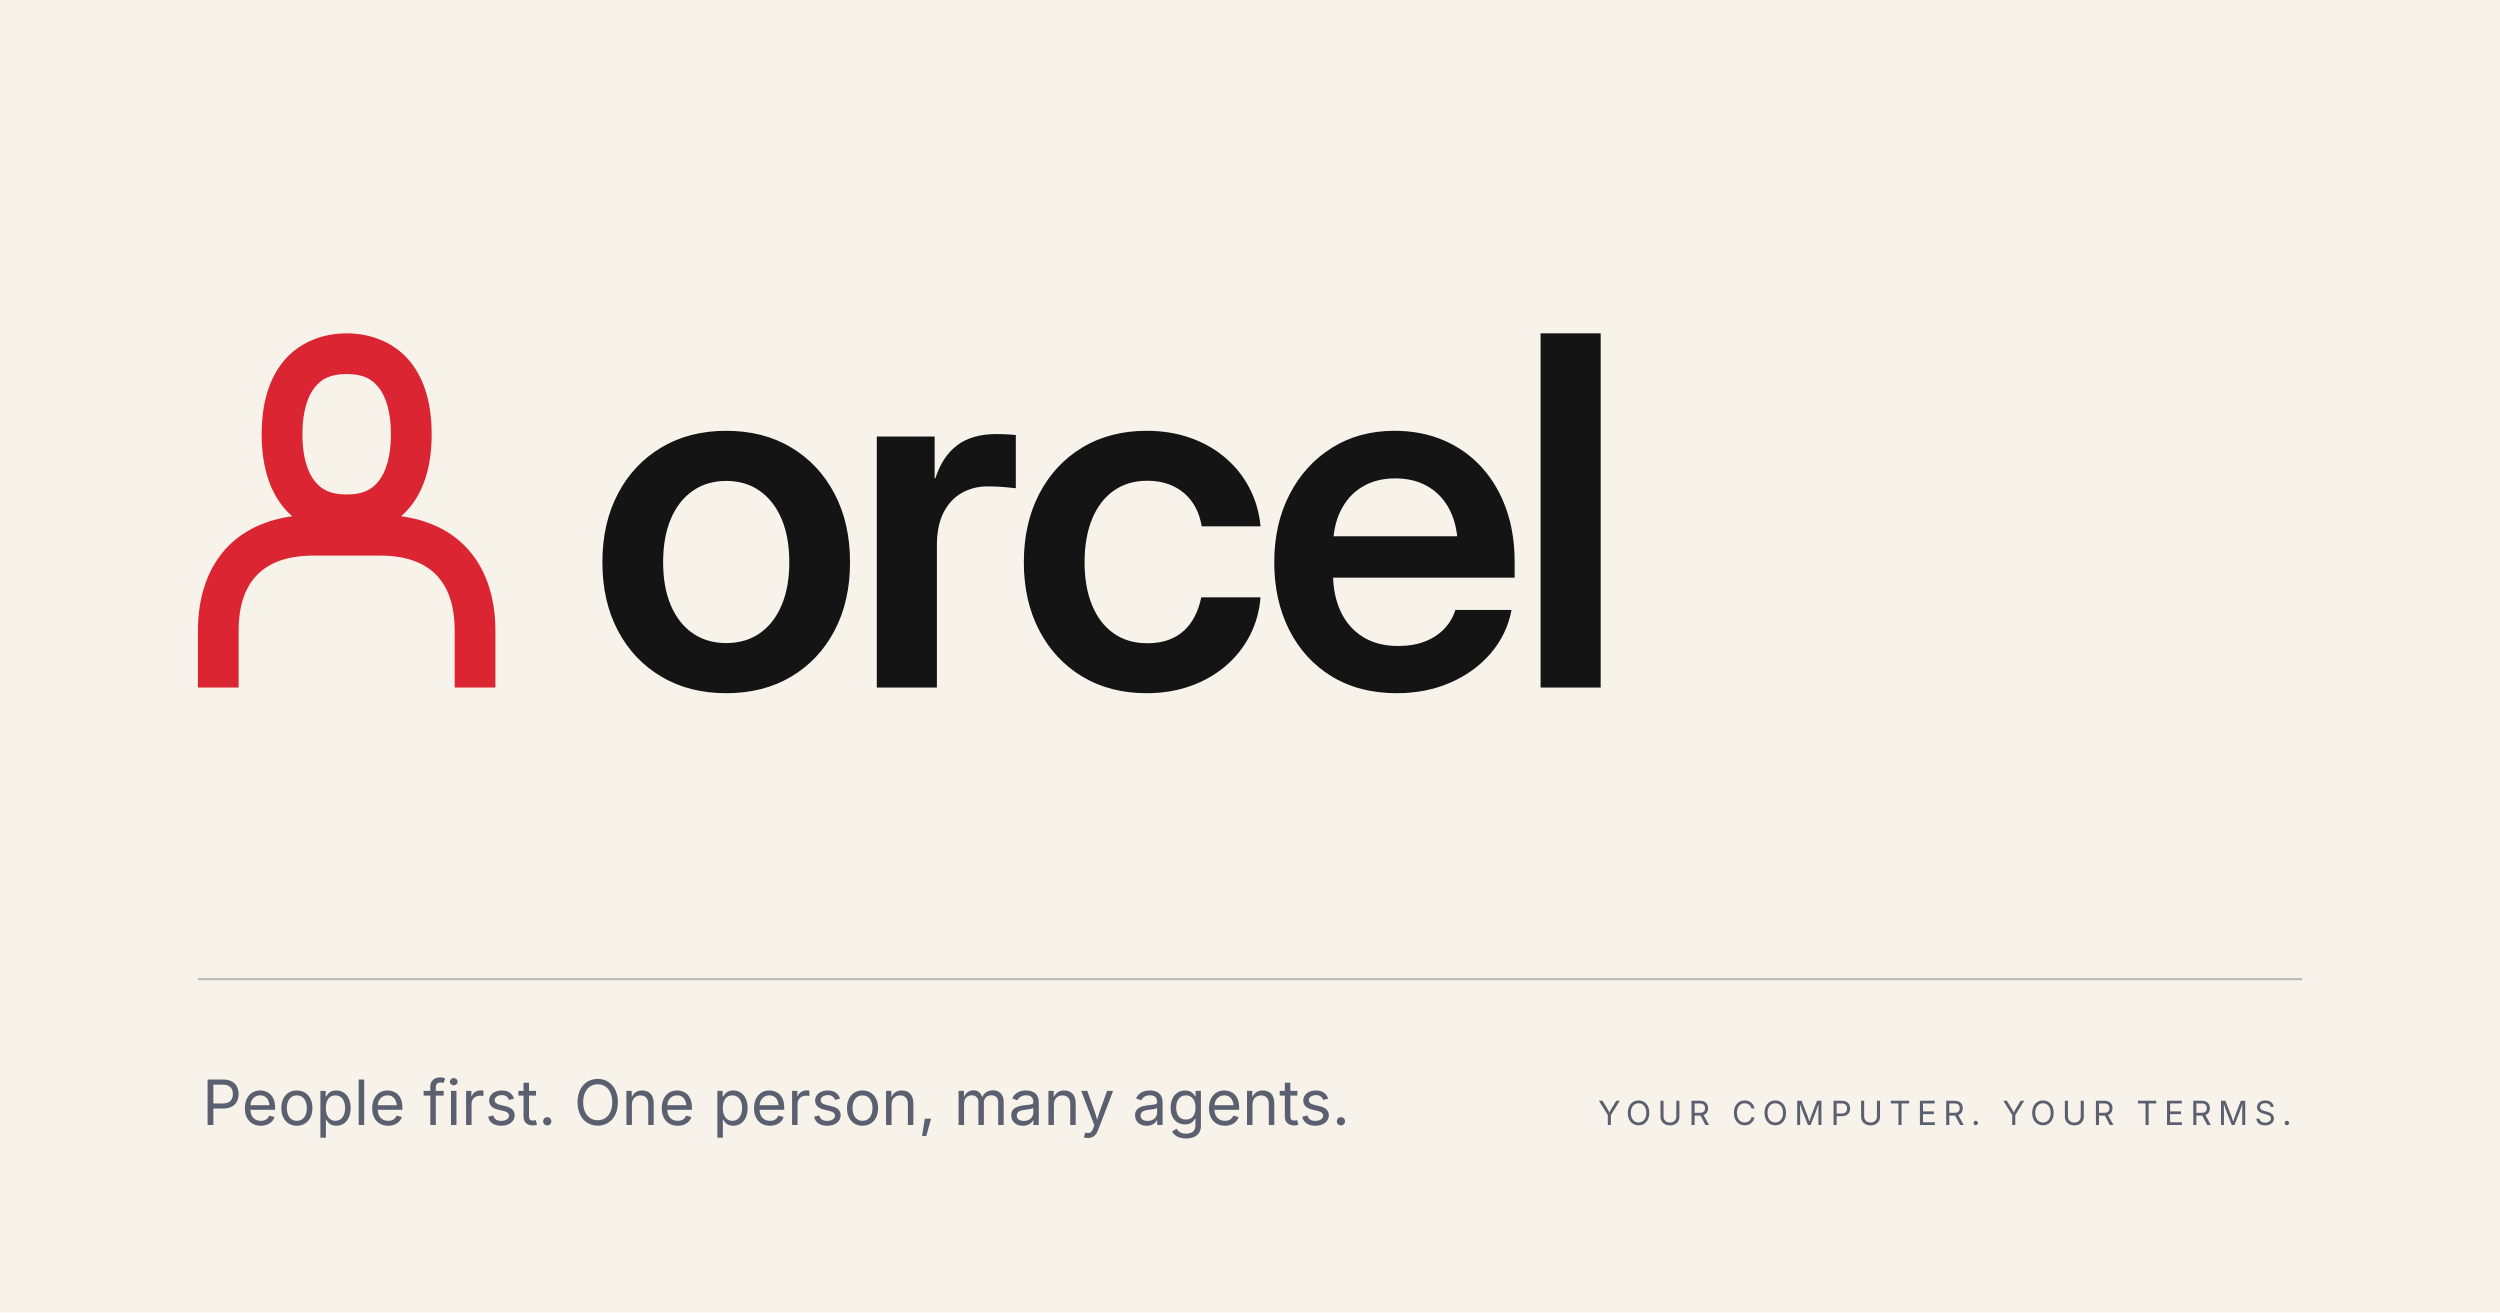
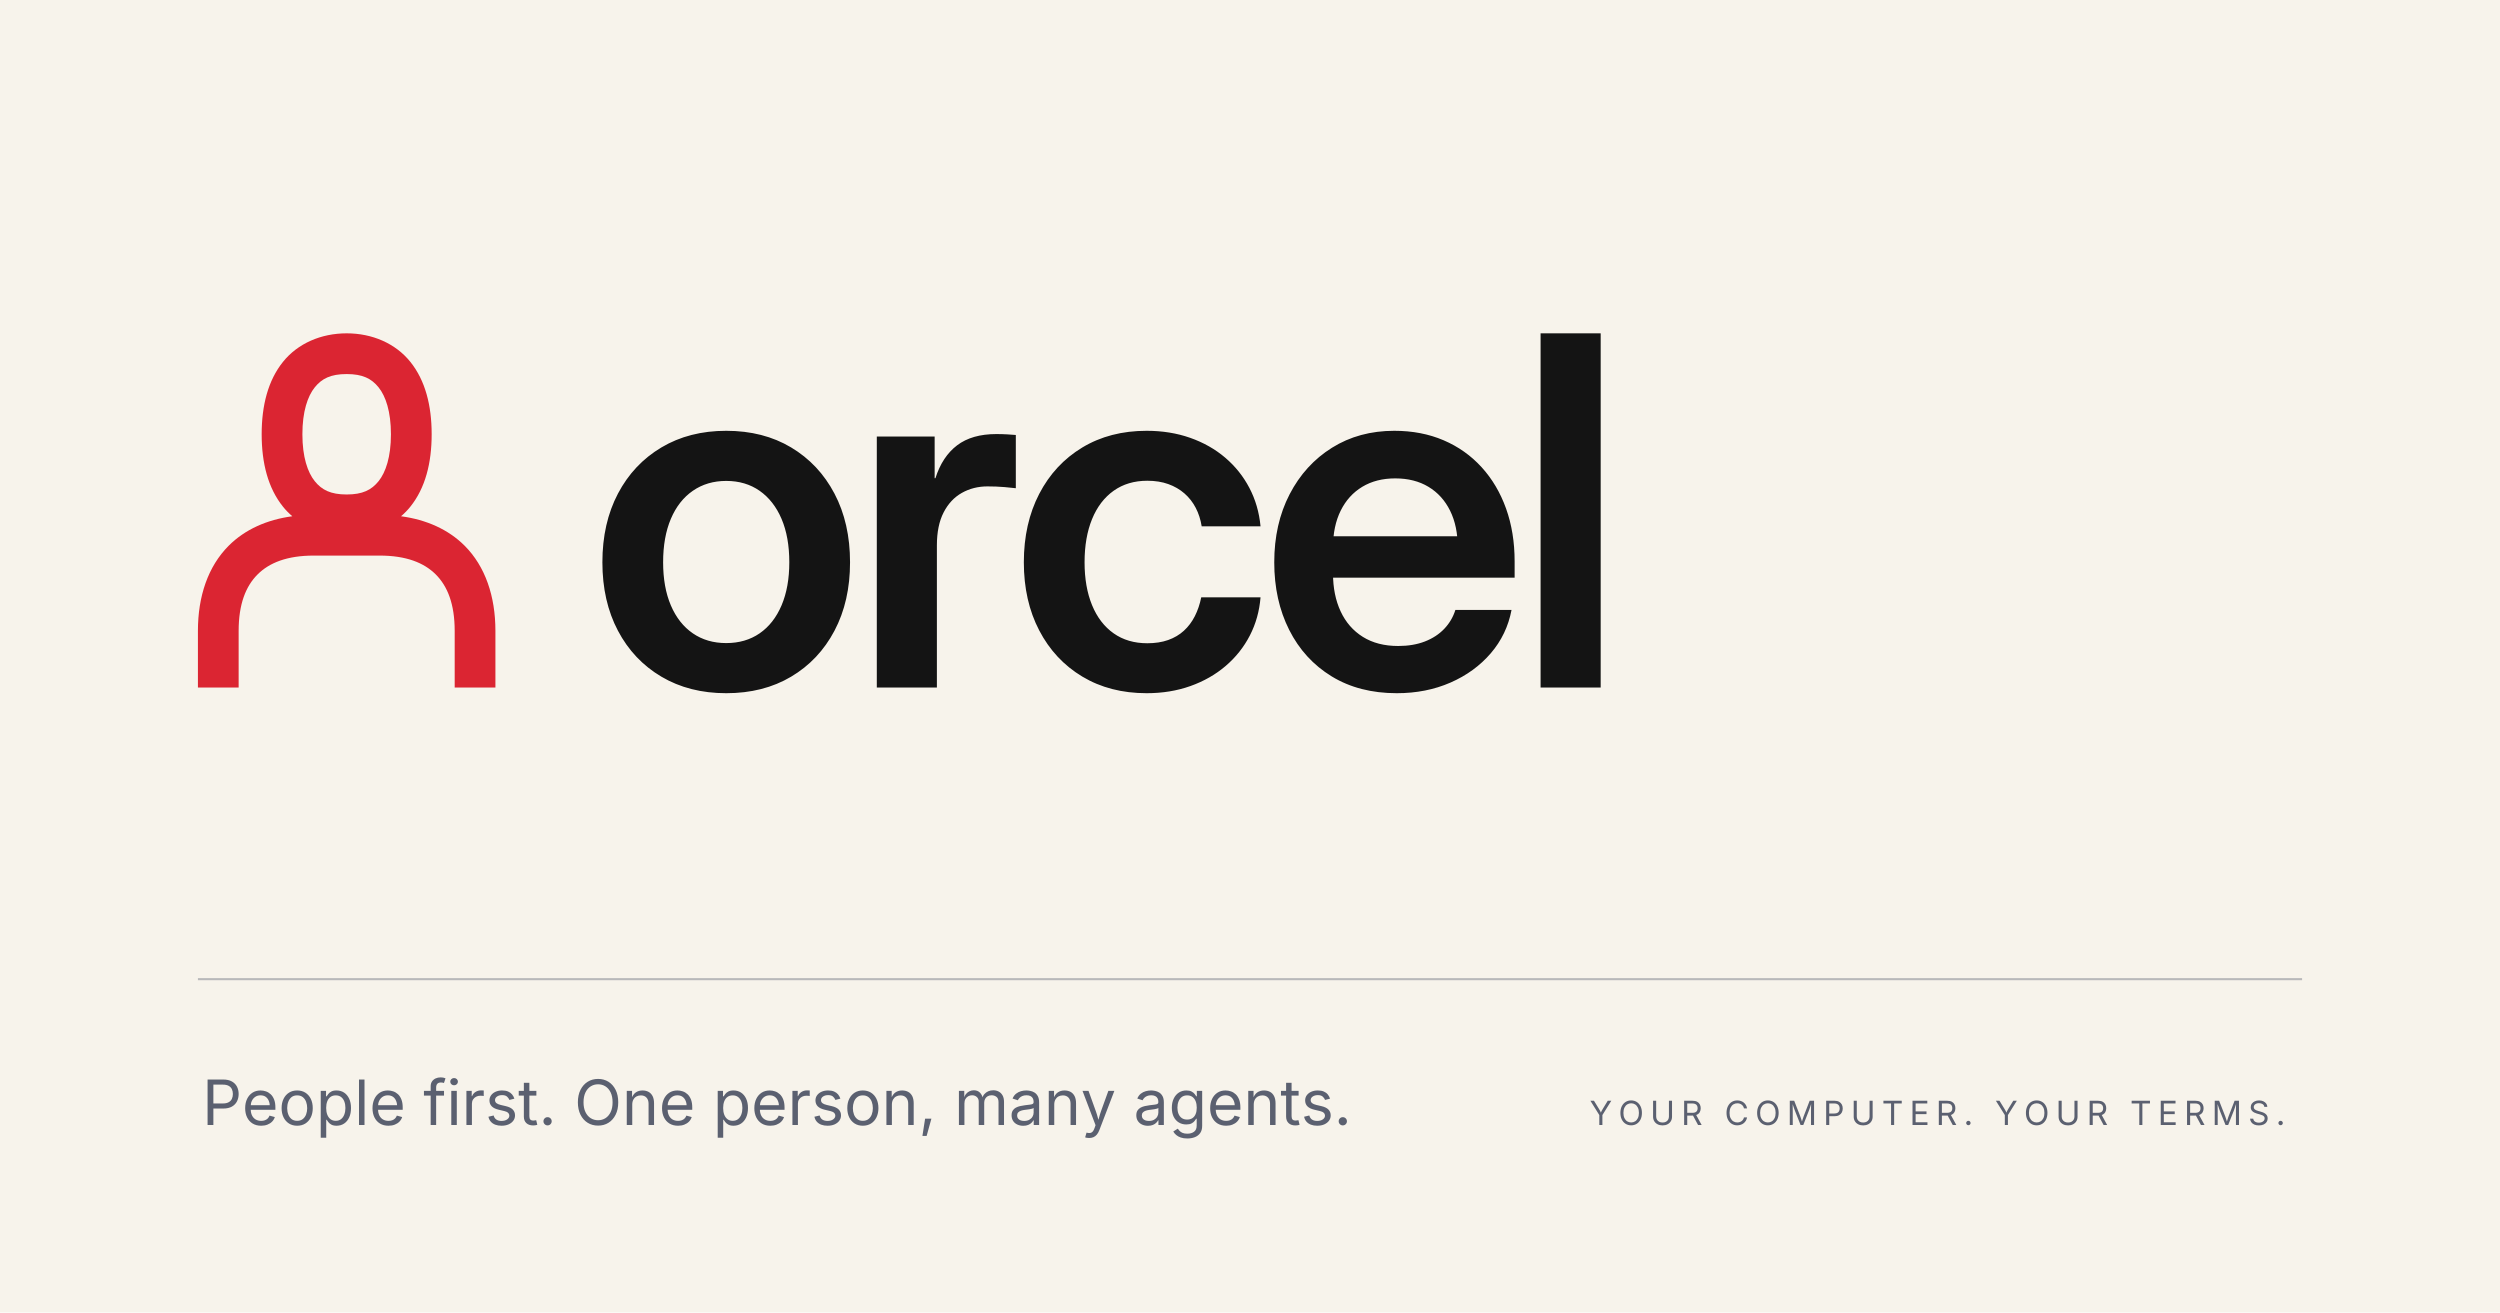
<svg xmlns="http://www.w3.org/2000/svg" viewBox="0 0 1200 630" role="img" aria-label="Orcel social banner">
  <rect width="1200" height="630" fill="#F7F3EB" />
  <path class="orcel-figure" transform="translate(81.40 160.00) scale(1.7)" fill="#DB2532" d="M 50 0 C 42.816 0 36.214 2.825 32.01 8.066 C 27.805 13.308 26 20.355 26 28.5 C 26 36.645 27.805 43.692 32.01 48.934 C 32.806 49.926 33.688 50.832 34.645 51.648 C 27.499 52.617 21.304 55.356 16.705 59.955 C 10.84 65.821 8 74.282 8 84 L 8 100 L 19.5 100 L 19.5 84 C 19.5 76.438 21.522 71.4 24.836 68.086 C 28.15 64.772 33.188 62.75 40.75 62.75 L 59.25 62.75 C 66.812 62.75 71.85 64.772 75.164 68.086 C 78.478 71.4 80.5 76.438 80.5 84 L 80.5 100 L 92 100 L 92 84 C 92 74.282 89.16 65.821 83.295 59.955 C 78.696 55.356 72.501 52.617 65.355 51.648 C 66.312 50.832 67.194 49.926 67.99 48.934 C 72.195 43.692 74 36.645 74 28.5 C 74 20.355 72.195 13.308 67.99 8.066 C 63.786 2.825 57.184 0 50 0 z M 50 11.5 C 54.496 11.5 57.019 12.77 59.02 15.264 C 61.02 17.758 62.5 22.085 62.5 28.5 C 62.5 34.915 61.02 39.242 59.02 41.736 C 57.019 44.23 54.496 45.5 50 45.5 C 45.504 45.5 42.981 44.23 40.98 41.736 C 38.98 39.242 37.5 34.915 37.5 28.5 C 37.5 22.085 38.98 17.758 40.98 15.264 C 42.981 12.77 45.504 11.5 50 11.5 z " />
  <path class="orcel-wordmark" transform="translate(282.00 330.00) scale(0.11409)" fill="#141414" d="M583.599 24.0Q428.599 24.0 311.08 -45.42Q193.56 -114.84 128.1 -238.84Q62.64 -362.84 62.64 -526.72Q62.64 -691.24 128.1 -815.7Q193.56 -940.16 311.08 -1010.08Q428.599 -1080.0 583.599 -1080.0Q739.599 -1080.0 856.618 -1010.08Q973.638 -940.16 1039.098 -815.7Q1104.558 -691.24 1104.558 -526.72Q1104.558 -362.84 1039.098 -238.84Q973.638 -114.84 856.618 -45.42Q739.599 24.0 583.599 24.0ZM583.599 -186.878Q664.88 -186.878 724.36 -227.958Q783.841 -269.038 816.441 -345.579Q849.041 -422.119 849.041 -526.72Q849.041 -632.961 816.441 -709.321Q783.841 -785.682 724.36 -827.402Q664.88 -869.122 583.599 -869.122Q503.318 -869.122 443.338 -827.722Q383.357 -786.322 350.757 -709.641Q318.157 -632.961 318.157 -526.72Q318.157 -421.479 350.757 -345.259Q383.357 -269.038 443.018 -227.958Q502.678 -186.878 583.599 -186.878ZM1217.161 0.0V-1056.0H1460.517V-880.64H1463.797Q1492.797 -971.64 1555.077 -1018.94Q1617.357 -1066.24 1719.957 -1066.24Q1745.117 -1066.24 1766.057 -1064.96Q1786.997 -1063.68 1802.037 -1062.4V-838.402Q1788.077 -840.322 1754.177 -843.202Q1720.277 -846.083 1682.917 -846.083Q1623.477 -846.083 1574.917 -818.723Q1526.357 -791.363 1498.157 -736.342Q1469.957 -681.322 1469.957 -598.162V0.0ZM2352.399 24.0Q2198.12 24.0 2081.68 -45.96Q1965.24 -115.92 1900.5 -240.1Q1835.76 -364.28 1835.76 -526.72Q1835.76 -689.8 1900.5 -814.62Q1965.24 -939.44 2081.68 -1009.72Q2198.12 -1080.0 2352.399 -1080.0Q2451.759 -1080.0 2535.819 -1050.34Q2619.878 -1020.68 2683.058 -966.86Q2746.238 -913.041 2784.678 -839.741Q2823.118 -766.441 2831.598 -678.161H2584.001Q2577.161 -720.842 2558.941 -755.882Q2540.721 -790.922 2511.62 -816.362Q2482.52 -841.802 2443.54 -855.822Q2404.56 -869.842 2355.279 -869.842Q2272.839 -869.842 2213.578 -827.722Q2154.318 -785.602 2122.797 -708.561Q2091.277 -631.521 2091.277 -526.72Q2091.277 -422.919 2122.797 -346.339Q2154.318 -269.758 2213.438 -227.958Q2272.558 -186.158 2355.279 -186.158Q2404.56 -186.158 2442.9 -199.718Q2481.24 -213.278 2509.06 -238.718Q2536.88 -264.158 2555.101 -299.878Q2573.321 -335.598 2582.081 -379.279H2831.598Q2824.558 -292.279 2786.658 -218.799Q2748.758 -145.319 2685.078 -90.82Q2621.398 -36.32 2536.799 -6.16Q2452.199 24.0 2352.399 24.0ZM3404.879 24.0Q3246.639 24.0 3130.84 -46.82Q3015.04 -117.64 2952.18 -242.32Q2889.32 -367.0 2889.32 -526.72Q2889.32 -688.08 2953.92 -812.9Q3018.52 -937.72 3132.46 -1008.86Q3246.4 -1080.0 3394.319 -1080.0Q3508.639 -1080.0 3601.639 -1040.18Q3694.639 -1000.36 3761.599 -926.9Q3828.558 -853.44 3864.578 -752.84Q3900.598 -652.24 3900.598 -530.68V-462.081H2989.4V-636.16H3774.279L3661.321 -589.479Q3661.321 -678.76 3629.121 -743.861Q3596.921 -808.961 3538.08 -844.362Q3479.24 -879.762 3398.279 -879.762Q3318.319 -879.762 3259.618 -844.362Q3200.918 -808.961 3168.717 -743.861Q3136.517 -678.76 3136.517 -589.479V-479.681Q3136.517 -389.04 3168.617 -320.16Q3200.718 -251.279 3262.098 -212.959Q3323.478 -174.638 3410.639 -174.638Q3474.12 -174.638 3523.02 -193.638Q3571.92 -212.639 3604.56 -246.899Q3637.201 -281.159 3651.401 -326.44H3887.638Q3867.998 -222.92 3800.318 -144.08Q3732.638 -65.24 3630.579 -20.62Q3528.519 24.0 3404.879 24.0ZM4262.637 -1490.0V0.0H4009.841V-1490.0Z" />
  <path d="M95 470 H1105" stroke="#5B6070" stroke-width="1" opacity=".4" />
-   <text x="97" y="540" font-family="Inter,Arial,sans-serif" font-size="30" fill="#5B6070">People first. One person, many agents.</text>
-   <text x="1100" y="540" text-anchor="end" font-family="Inter,Arial,sans-serif" font-size="16" letter-spacing="3" fill="#5B6070">YOUR COMPUTER. YOUR TERMS.</text>
+   <path class="orcel-social-line" transform="translate(97 540)" fill="#5B6070" d="M2.64 0V-21.83H10.11Q12.66 -21.83 14.3 -20.9Q15.95 -19.97 16.75 -18.4Q17.55 -16.83 17.55 -14.88Q17.55 -12.93 16.75 -11.35Q15.95 -9.77 14.31 -8.83Q12.67 -7.9 10.12 -7.9H4.83V-10.34H9.99Q11.72 -10.34 12.77 -10.94Q13.83 -11.53 14.3 -12.56Q14.78 -13.59 14.78 -14.88Q14.78 -16.17 14.3 -17.19Q13.83 -18.21 12.77 -18.79Q11.7 -19.38 9.96 -19.38H5.42V0Z M28.36 0.35Q25.99 0.35 24.27 -0.7Q22.54 -1.76 21.61 -3.65Q20.68 -5.54 20.68 -8.06Q20.68 -10.58 21.59 -12.5Q22.5 -14.41 24.16 -15.5Q25.83 -16.58 28.05 -16.58Q29.36 -16.58 30.62 -16.15Q31.89 -15.72 32.92 -14.76Q33.96 -13.8 34.57 -12.23Q35.19 -10.66 35.19 -8.39V-7.29H22.47V-9.52H33.76L32.53 -8.7Q32.53 -10.31 32.03 -11.56Q31.52 -12.82 30.53 -13.53Q29.53 -14.24 28.05 -14.24Q26.57 -14.24 25.52 -13.51Q24.46 -12.79 23.91 -11.62Q23.35 -10.46 23.35 -9.13V-7.65Q23.35 -5.83 23.98 -4.56Q24.61 -3.3 25.74 -2.64Q26.88 -1.99 28.37 -1.99Q29.34 -1.99 30.13 -2.27Q30.92 -2.55 31.49 -3.11Q32.07 -3.68 32.37 -4.51L34.92 -3.81Q34.54 -2.58 33.63 -1.64Q32.72 -0.7 31.38 -0.18Q30.04 0.35 28.36 0.35Z M45.63 0.35Q43.4 0.35 41.73 -0.7Q40.05 -1.76 39.11 -3.66Q38.17 -5.57 38.17 -8.09Q38.17 -10.65 39.11 -12.56Q40.05 -14.47 41.73 -15.53Q43.4 -16.58 45.63 -16.58Q47.87 -16.58 49.56 -15.53Q51.24 -14.47 52.18 -12.56Q53.12 -10.65 53.12 -8.09Q53.12 -5.57 52.18 -3.66Q51.24 -1.76 49.56 -0.7Q47.87 0.35 45.63 0.35ZM45.63 -2.01Q47.29 -2.01 48.35 -2.86Q49.42 -3.71 49.94 -5.09Q50.45 -6.47 50.45 -8.09Q50.45 -9.71 49.94 -11.11Q49.42 -12.51 48.35 -13.37Q47.29 -14.22 45.63 -14.22Q43.99 -14.22 42.93 -13.37Q41.88 -12.51 41.37 -11.12Q40.85 -9.73 40.85 -8.09Q40.85 -6.47 41.37 -5.09Q41.88 -3.71 42.93 -2.86Q43.99 -2.01 45.63 -2.01Z M56.95 6.12V-16.38H59.5V-13.75H59.79Q60.07 -14.19 60.57 -14.86Q61.07 -15.53 62.01 -16.05Q62.94 -16.58 64.54 -16.58Q66.59 -16.58 68.15 -15.56Q69.71 -14.53 70.6 -12.63Q71.48 -10.74 71.48 -8.14Q71.48 -5.54 70.61 -3.63Q69.73 -1.73 68.17 -0.69Q66.61 0.35 64.56 0.35Q63 0.35 62.05 -0.18Q61.1 -0.72 60.59 -1.4Q60.07 -2.08 59.79 -2.53H59.59V6.12ZM64.16 -2.01Q65.7 -2.01 66.73 -2.83Q67.76 -3.66 68.28 -5.06Q68.8 -6.46 68.8 -8.17Q68.8 -9.87 68.29 -11.24Q67.78 -12.61 66.75 -13.42Q65.71 -14.22 64.16 -14.22Q62.65 -14.22 61.63 -13.46Q60.6 -12.7 60.08 -11.35Q59.56 -9.99 59.56 -8.17Q59.56 -6.36 60.09 -4.97Q60.62 -3.57 61.65 -2.79Q62.68 -2.01 64.16 -2.01ZM77.96 -21.83V0H75.32V-21.83Z M89.47 0.35Q87.1 0.35 85.38 -0.7Q83.66 -1.76 82.73 -3.65Q81.8 -5.54 81.8 -8.06Q81.8 -10.58 82.71 -12.5Q83.61 -14.41 85.28 -15.5Q86.94 -16.58 89.17 -16.58Q90.47 -16.58 91.74 -16.15Q93 -15.72 94.04 -14.76Q95.07 -13.8 95.68 -12.23Q96.3 -10.66 96.3 -8.39V-7.29H83.58V-9.52H94.88L93.65 -8.7Q93.65 -10.31 93.14 -11.56Q92.64 -12.82 91.64 -13.53Q90.64 -14.24 89.17 -14.24Q87.69 -14.24 86.63 -13.51Q85.58 -12.79 85.02 -11.62Q84.46 -10.46 84.46 -9.13V-7.65Q84.46 -5.83 85.09 -4.56Q85.72 -3.3 86.86 -2.64Q87.99 -1.99 89.49 -1.99Q90.45 -1.99 91.25 -2.27Q92.04 -2.55 92.61 -3.11Q93.18 -3.68 93.49 -4.51L96.04 -3.81Q95.65 -2.58 94.75 -1.64Q93.84 -0.7 92.5 -0.18Q91.16 0.35 89.47 0.35Z M116.13 -16.38V-14.12H106.49V-16.38ZM109.72 0V-18.56Q109.72 -19.98 110.38 -20.93Q111.05 -21.88 112.12 -22.37Q113.19 -22.85 114.38 -22.85Q115.31 -22.85 115.93 -22.7Q116.54 -22.54 116.84 -22.41L116.1 -20.16Q115.9 -20.23 115.57 -20.32Q115.24 -20.41 114.68 -20.41Q113.47 -20.41 112.91 -19.78Q112.35 -19.16 112.35 -17.97V0ZM119.62 0V-16.38H122.26V0ZM120.95 -19.06Q120.21 -19.06 119.66 -19.57Q119.12 -20.08 119.12 -20.8Q119.12 -21.53 119.66 -22.04Q120.21 -22.54 120.95 -22.54Q121.71 -22.54 122.26 -22.04Q122.8 -21.53 122.8 -20.8Q122.8 -20.08 122.26 -19.57Q121.71 -19.06 120.95 -19.06ZM126.88 0V-16.38H129.43V-13.86H129.61Q130.06 -15.1 131.23 -15.86Q132.39 -16.61 133.86 -16.61Q134.15 -16.61 134.55 -16.6Q134.96 -16.58 135.19 -16.57V-13.92Q135.07 -13.95 134.6 -14Q134.14 -14.06 133.61 -14.06Q132.44 -14.06 131.51 -13.57Q130.58 -13.08 130.05 -12.22Q129.52 -11.37 129.52 -10.25V0Z M143.75 0.35Q142.06 0.35 140.75 -0.14Q139.44 -0.63 138.59 -1.6Q137.74 -2.56 137.45 -3.97L139.95 -4.57Q140.3 -3.22 141.28 -2.59Q142.25 -1.96 143.72 -1.96Q145.43 -1.96 146.45 -2.7Q147.47 -3.43 147.47 -4.44Q147.47 -5.29 146.87 -5.85Q146.28 -6.42 145.06 -6.69L142.34 -7.34Q140.11 -7.87 139.03 -8.97Q137.94 -10.08 137.94 -11.81Q137.94 -13.21 138.74 -14.29Q139.53 -15.37 140.9 -15.97Q142.27 -16.58 144.01 -16.58Q145.69 -16.58 146.87 -16.08Q148.05 -15.57 148.79 -14.69Q149.53 -13.8 149.9 -12.64L147.51 -12.03Q147.17 -12.91 146.39 -13.62Q145.61 -14.34 144.02 -14.34Q142.56 -14.34 141.58 -13.67Q140.61 -12.99 140.61 -11.97Q140.61 -11.06 141.27 -10.51Q141.93 -9.96 143.36 -9.62L145.84 -9.04Q148.07 -8.51 149.14 -7.4Q150.21 -6.3 150.21 -4.61Q150.21 -3.18 149.39 -2.06Q148.58 -0.94 147.12 -0.29Q145.66 0.35 143.75 0.35Z M160.46 -16.38V-14.12H151.99V-16.38ZM154.45 -20.27H157.09V-4.25Q157.09 -3.15 157.54 -2.64Q157.98 -2.14 159.02 -2.14Q159.27 -2.14 159.66 -2.2Q160.05 -2.26 160.37 -2.31L160.91 -0.09Q160.5 0.06 159.98 0.13Q159.46 0.21 158.95 0.21Q156.83 0.21 155.64 -0.92Q154.45 -2.04 154.45 -4.04ZM165.83 0.19Q165.01 0.19 164.44 -0.39Q163.86 -0.97 163.86 -1.79Q163.86 -2.61 164.44 -3.19Q165.01 -3.76 165.83 -3.76Q166.66 -3.76 167.23 -3.19Q167.81 -2.61 167.81 -1.79Q167.81 -0.97 167.23 -0.39Q166.66 0.19 165.83 0.19Z M190.08 0.29Q187.28 0.29 185.09 -1.06Q182.9 -2.42 181.64 -4.93Q180.38 -7.44 180.38 -10.9Q180.38 -14.37 181.64 -16.88Q182.9 -19.39 185.09 -20.76Q187.28 -22.12 190.08 -22.12Q192.88 -22.12 195.06 -20.76Q197.24 -19.39 198.49 -16.88Q199.75 -14.37 199.75 -10.9Q199.75 -7.44 198.49 -4.93Q197.24 -2.42 195.06 -1.06Q192.88 0.29 190.08 0.29ZM190.08 -2.29Q192.03 -2.29 193.6 -3.27Q195.18 -4.26 196.11 -6.19Q197.04 -8.12 197.04 -10.9Q197.04 -13.71 196.11 -15.64Q195.18 -17.56 193.6 -18.55Q192.03 -19.54 190.08 -19.54Q188.12 -19.54 186.53 -18.54Q184.95 -17.55 184.02 -15.62Q183.09 -13.7 183.09 -10.9Q183.09 -8.12 184.02 -6.2Q184.95 -4.28 186.53 -3.28Q188.12 -2.29 190.08 -2.29Z M206.48 -9.81V0H203.85V-16.38H206.38L206.4 -12.41H206.03Q206.78 -14.68 208.16 -15.63Q209.55 -16.58 211.41 -16.58Q213.06 -16.58 214.31 -15.9Q215.55 -15.22 216.25 -13.85Q216.94 -12.48 216.94 -10.4V0H214.31V-10.18Q214.31 -12.07 213.32 -13.14Q212.33 -14.21 210.62 -14.21Q209.44 -14.21 208.51 -13.7Q207.57 -13.18 207.03 -12.2Q206.48 -11.22 206.48 -9.81Z M228.46 0.35Q226.08 0.35 224.36 -0.7Q222.64 -1.76 221.71 -3.65Q220.78 -5.54 220.78 -8.06Q220.78 -10.58 221.69 -12.5Q222.6 -14.41 224.26 -15.5Q225.92 -16.58 228.15 -16.58Q229.45 -16.58 230.72 -16.15Q231.99 -15.72 233.02 -14.76Q234.05 -13.8 234.67 -12.23Q235.28 -10.66 235.28 -8.39V-7.29H222.57V-9.52H233.86L232.63 -8.7Q232.63 -10.31 232.13 -11.56Q231.62 -12.82 230.62 -13.53Q229.63 -14.24 228.15 -14.24Q226.67 -14.24 225.62 -13.51Q224.56 -12.79 224 -11.62Q223.45 -10.46 223.45 -9.13V-7.65Q223.45 -5.83 224.08 -4.56Q224.71 -3.3 225.84 -2.64Q226.98 -1.99 228.47 -1.99Q229.44 -1.99 230.23 -2.27Q231.02 -2.55 231.59 -3.11Q232.16 -3.68 232.47 -4.51L235.02 -3.81Q234.64 -2.58 233.73 -1.64Q232.82 -0.7 231.48 -0.18Q230.14 0.35 228.46 0.35Z M247.5 6.12V-16.38H250.05V-13.75H250.34Q250.62 -14.19 251.12 -14.86Q251.62 -15.53 252.55 -16.05Q253.49 -16.58 255.09 -16.58Q257.14 -16.58 258.7 -15.56Q260.26 -14.53 261.15 -12.63Q262.03 -10.74 262.03 -8.14Q262.03 -5.54 261.15 -3.63Q260.27 -1.73 258.71 -0.69Q257.15 0.35 255.1 0.35Q253.55 0.35 252.6 -0.18Q251.65 -0.72 251.13 -1.4Q250.62 -2.08 250.34 -2.53H250.14V6.12ZM254.71 -2.01Q256.25 -2.01 257.28 -2.83Q258.31 -3.66 258.83 -5.06Q259.35 -6.46 259.35 -8.17Q259.35 -9.87 258.84 -11.24Q258.33 -12.61 257.29 -13.42Q256.26 -14.22 254.71 -14.22Q253.2 -14.22 252.17 -13.46Q251.15 -12.7 250.63 -11.35Q250.11 -9.99 250.11 -8.17Q250.11 -6.36 250.63 -4.97Q251.16 -3.57 252.19 -2.79Q253.23 -2.01 254.71 -2.01Z M272.75 0.35Q270.38 0.35 268.66 -0.7Q266.94 -1.76 266.01 -3.65Q265.08 -5.54 265.08 -8.06Q265.08 -10.58 265.99 -12.5Q266.89 -14.41 268.56 -15.5Q270.22 -16.58 272.45 -16.58Q273.75 -16.58 275.02 -16.15Q276.28 -15.72 277.32 -14.76Q278.35 -13.8 278.96 -12.23Q279.58 -10.66 279.58 -8.39V-7.29H266.87V-9.52H278.16L276.93 -8.7Q276.93 -10.31 276.42 -11.56Q275.92 -12.82 274.92 -13.53Q273.93 -14.24 272.45 -14.24Q270.97 -14.24 269.91 -13.51Q268.86 -12.79 268.3 -11.62Q267.74 -10.46 267.74 -9.13V-7.65Q267.74 -5.83 268.37 -4.56Q269 -3.3 270.14 -2.64Q271.27 -1.99 272.77 -1.99Q273.74 -1.99 274.53 -2.27Q275.32 -2.55 275.89 -3.11Q276.46 -3.68 276.77 -4.51L279.32 -3.81Q278.94 -2.58 278.03 -1.64Q277.12 -0.7 275.78 -0.18Q274.44 0.35 272.75 0.35Z M283.36 0V-16.38H285.91V-13.86H286.08Q286.54 -15.1 287.7 -15.86Q288.87 -16.61 290.33 -16.61Q290.62 -16.61 291.03 -16.6Q291.43 -16.58 291.67 -16.57V-13.92Q291.55 -13.95 291.08 -14Q290.61 -14.06 290.08 -14.06Q288.91 -14.06 287.98 -13.57Q287.05 -13.08 286.52 -12.22Q286 -11.37 286 -10.25V0Z M300.22 0.35Q298.54 0.35 297.22 -0.14Q295.91 -0.63 295.06 -1.6Q294.21 -2.56 293.92 -3.97L296.43 -4.57Q296.78 -3.22 297.75 -2.59Q298.73 -1.96 300.19 -1.96Q301.9 -1.96 302.92 -2.7Q303.94 -3.43 303.94 -4.44Q303.94 -5.29 303.35 -5.85Q302.75 -6.42 301.54 -6.69L298.81 -7.34Q296.59 -7.87 295.5 -8.97Q294.42 -10.08 294.42 -11.81Q294.42 -13.21 295.21 -14.29Q296 -15.37 297.37 -15.97Q298.74 -16.58 300.48 -16.58Q302.17 -16.58 303.35 -16.08Q304.53 -15.57 305.27 -14.69Q306.01 -13.8 306.37 -12.64L303.98 -12.03Q303.65 -12.91 302.86 -13.62Q302.08 -14.34 300.5 -14.34Q299.03 -14.34 298.06 -13.67Q297.08 -12.99 297.08 -11.97Q297.08 -11.06 297.74 -10.51Q298.4 -9.96 299.84 -9.62L302.31 -9.04Q304.54 -8.51 305.61 -7.4Q306.68 -6.3 306.68 -4.61Q306.68 -3.18 305.87 -2.06Q305.05 -0.94 303.6 -0.29Q302.14 0.35 300.22 0.35Z M317.15 0.35Q314.93 0.35 313.25 -0.7Q311.57 -1.76 310.63 -3.66Q309.7 -5.57 309.7 -8.09Q309.7 -10.65 310.63 -12.56Q311.57 -14.47 313.25 -15.53Q314.93 -16.58 317.15 -16.58Q319.39 -16.58 321.08 -15.53Q322.76 -14.47 323.7 -12.56Q324.64 -10.65 324.64 -8.09Q324.64 -5.57 323.7 -3.66Q322.76 -1.76 321.08 -0.7Q319.39 0.35 317.15 0.35ZM317.15 -2.01Q318.81 -2.01 319.88 -2.86Q320.95 -3.71 321.46 -5.09Q321.97 -6.47 321.97 -8.09Q321.97 -9.71 321.46 -11.11Q320.95 -12.51 319.88 -13.37Q318.81 -14.22 317.15 -14.22Q315.51 -14.22 314.46 -13.37Q313.4 -12.51 312.89 -11.12Q312.38 -9.73 312.38 -8.09Q312.38 -6.47 312.89 -5.09Q313.4 -3.71 314.46 -2.86Q315.51 -2.01 317.15 -2.01Z M331.11 -9.81V0H328.48V-16.38H331.01L331.03 -12.41H330.66Q331.41 -14.68 332.79 -15.63Q334.17 -16.58 336.04 -16.58Q337.69 -16.58 338.94 -15.9Q340.18 -15.22 340.88 -13.85Q341.57 -12.48 341.57 -10.4V0H338.94V-10.18Q338.94 -12.07 337.95 -13.14Q336.96 -14.21 335.24 -14.21Q334.07 -14.21 333.13 -13.7Q332.2 -13.18 331.66 -12.2Q331.11 -11.22 331.11 -9.81ZM345.76 5.26 347.05 -3.05H350.07L347.78 5.26Z M363.28 0V-16.38H365.84L365.86 -12.71H365.65Q365.99 -14.05 366.72 -14.92Q367.44 -15.79 368.42 -16.23Q369.39 -16.67 370.44 -16.67Q372.23 -16.67 373.34 -15.57Q374.44 -14.47 374.77 -12.69H374.41Q374.71 -13.92 375.48 -14.81Q376.26 -15.7 377.37 -16.19Q378.47 -16.67 379.78 -16.67Q381.2 -16.67 382.37 -16.05Q383.54 -15.44 384.24 -14.19Q384.93 -12.95 384.93 -11.04V0H382.29V-10.97Q382.29 -12.74 381.3 -13.51Q380.3 -14.27 378.98 -14.27Q377.89 -14.27 377.09 -13.81Q376.29 -13.34 375.86 -12.54Q375.42 -11.73 375.42 -10.69V0H372.79V-11.24Q372.79 -12.6 371.88 -13.43Q370.97 -14.27 369.58 -14.27Q368.63 -14.27 367.79 -13.82Q366.94 -13.37 366.43 -12.5Q365.92 -11.62 365.92 -10.31V0Z M394.15 0.38Q392.59 0.38 391.33 -0.21Q390.06 -0.79 389.31 -1.92Q388.56 -3.05 388.56 -4.66Q388.56 -6.06 389.12 -6.94Q389.68 -7.82 390.61 -8.33Q391.54 -8.83 392.67 -9.08Q393.79 -9.33 394.94 -9.48Q396.4 -9.67 397.32 -9.77Q398.25 -9.87 398.69 -10.12Q399.14 -10.37 399.14 -10.97V-11.06Q399.14 -12.08 398.76 -12.8Q398.38 -13.51 397.62 -13.89Q396.86 -14.27 395.71 -14.27Q394.54 -14.27 393.71 -13.9Q392.87 -13.54 392.35 -12.99Q391.83 -12.44 391.57 -11.87L389.03 -12.7Q389.66 -14.19 390.73 -15.04Q391.8 -15.88 393.09 -16.23Q394.38 -16.58 395.64 -16.58Q396.46 -16.58 397.51 -16.38Q398.55 -16.19 399.53 -15.6Q400.5 -15.01 401.14 -13.86Q401.78 -12.71 401.78 -10.8V0H399.18V-2.23H399.01Q398.73 -1.66 398.12 -1.05Q397.5 -0.44 396.52 -0.03Q395.54 0.38 394.15 0.38ZM394.6 -1.95Q396.06 -1.95 397.08 -2.52Q398.09 -3.09 398.61 -4.01Q399.14 -4.92 399.14 -5.92V-8.19Q398.98 -8 398.44 -7.84Q397.9 -7.69 397.2 -7.57Q396.5 -7.46 395.85 -7.38Q395.2 -7.29 394.82 -7.25Q393.87 -7.13 393.04 -6.85Q392.21 -6.56 391.71 -6.01Q391.22 -5.46 391.22 -4.53Q391.22 -3.68 391.66 -3.11Q392.09 -2.53 392.86 -2.24Q393.62 -1.95 394.6 -1.95Z M409.04 -9.81V0H406.41V-16.38H408.94L408.96 -12.41H408.59Q409.34 -14.68 410.72 -15.63Q412.1 -16.58 413.96 -16.58Q415.62 -16.58 416.87 -15.9Q418.11 -15.22 418.81 -13.85Q419.5 -12.48 419.5 -10.4V0H416.87V-10.18Q416.87 -12.07 415.88 -13.14Q414.89 -14.21 413.17 -14.21Q412 -14.21 411.06 -13.7Q410.13 -13.18 409.58 -12.2Q409.04 -11.22 409.04 -9.81ZM423.87 5.93 424.54 3.65 424.82 3.72Q425.62 3.93 426.28 3.83Q426.94 3.74 427.47 3.18Q428 2.62 428.39 1.45L428.86 0.09L422.61 -16.38H425.49L428.98 -6.67Q429.54 -5.14 429.92 -3.65Q430.3 -2.15 430.72 -0.75H429.76Q430.18 -2.15 430.57 -3.65Q430.96 -5.16 431.5 -6.67L435.01 -16.38H437.89L430.69 2.45Q430.2 3.75 429.5 4.59Q428.8 5.43 427.88 5.84Q426.96 6.24 425.8 6.24Q425.1 6.24 424.58 6.14Q424.07 6.04 423.87 5.93Z M454.01 0.38Q452.46 0.38 451.19 -0.21Q449.93 -0.79 449.18 -1.92Q448.43 -3.05 448.43 -4.66Q448.43 -6.06 448.99 -6.94Q449.55 -7.82 450.48 -8.33Q451.41 -8.83 452.53 -9.08Q453.66 -9.33 454.8 -9.48Q456.27 -9.67 457.19 -9.77Q458.12 -9.87 458.56 -10.12Q459.01 -10.37 459.01 -10.97V-11.06Q459.01 -12.08 458.63 -12.8Q458.25 -13.51 457.49 -13.89Q456.72 -14.27 455.58 -14.27Q454.41 -14.27 453.57 -13.9Q452.74 -13.54 452.22 -12.99Q451.7 -12.44 451.44 -11.87L448.9 -12.7Q449.53 -14.19 450.6 -15.04Q451.67 -15.88 452.96 -16.23Q454.25 -16.58 455.51 -16.58Q456.33 -16.58 457.38 -16.38Q458.42 -16.19 459.4 -15.6Q460.37 -15.01 461.01 -13.86Q461.65 -12.71 461.65 -10.8V0H459.05V-2.23H458.88Q458.6 -1.66 457.98 -1.05Q457.37 -0.44 456.39 -0.03Q455.41 0.38 454.01 0.38ZM454.47 -1.95Q455.93 -1.95 456.94 -2.52Q457.95 -3.09 458.48 -4.01Q459.01 -4.92 459.01 -5.92V-8.19Q458.85 -8 458.31 -7.84Q457.76 -7.69 457.07 -7.57Q456.37 -7.46 455.72 -7.38Q455.07 -7.29 454.69 -7.25Q453.74 -7.13 452.91 -6.85Q452.08 -6.56 451.58 -6.01Q451.08 -5.46 451.08 -4.53Q451.08 -3.68 451.52 -3.11Q451.96 -2.53 452.72 -2.24Q453.49 -1.95 454.47 -1.95Z M472.91 6.47Q471.09 6.47 469.77 6.01Q468.44 5.55 467.56 4.79Q466.68 4.03 466.17 3.13L468.31 1.76Q468.66 2.23 469.18 2.8Q469.7 3.37 470.59 3.77Q471.47 4.17 472.91 4.17Q474.87 4.17 476.14 3.24Q477.41 2.3 477.41 0.28V-3H477.16Q476.88 -2.53 476.37 -1.89Q475.87 -1.25 474.92 -0.75Q473.98 -0.26 472.4 -0.26Q470.43 -0.26 468.87 -1.19Q467.3 -2.12 466.39 -3.91Q465.48 -5.7 465.48 -8.26Q465.48 -10.8 466.38 -12.66Q467.27 -14.53 468.85 -15.56Q470.42 -16.58 472.46 -16.58Q474.04 -16.58 474.98 -16.06Q475.93 -15.54 476.44 -14.87Q476.95 -14.19 477.23 -13.75H477.48V-16.38H480.04V0.42Q480.04 2.53 479.09 3.87Q478.14 5.21 476.52 5.84Q474.9 6.47 472.91 6.47ZM472.84 -2.61Q474.33 -2.61 475.36 -3.29Q476.38 -3.97 476.91 -5.25Q477.44 -6.53 477.44 -8.32Q477.44 -10.06 476.92 -11.39Q476.4 -12.71 475.37 -13.47Q474.35 -14.22 472.84 -14.22Q471.28 -14.22 470.24 -13.43Q469.2 -12.63 468.68 -11.29Q468.16 -9.96 468.16 -8.32Q468.16 -6.64 468.69 -5.35Q469.22 -4.06 470.26 -3.33Q471.3 -2.61 472.84 -2.61Z M491.56 0.35Q489.18 0.35 487.46 -0.7Q485.74 -1.76 484.81 -3.65Q483.88 -5.54 483.88 -8.06Q483.88 -10.58 484.79 -12.5Q485.7 -14.41 487.36 -15.5Q489.02 -16.58 491.25 -16.58Q492.55 -16.58 493.82 -16.15Q495.09 -15.72 496.12 -14.76Q497.15 -13.8 497.77 -12.23Q498.38 -10.66 498.38 -8.39V-7.29H485.67V-9.52H496.96L495.73 -8.7Q495.73 -10.31 495.23 -11.56Q494.72 -12.82 493.73 -13.53Q492.73 -14.24 491.25 -14.24Q489.77 -14.24 488.72 -13.51Q487.66 -12.79 487.1 -11.62Q486.55 -10.46 486.55 -9.13V-7.65Q486.55 -5.83 487.18 -4.56Q487.81 -3.3 488.94 -2.64Q490.08 -1.99 491.57 -1.99Q492.54 -1.99 493.33 -2.27Q494.12 -2.55 494.69 -3.11Q495.26 -3.68 495.57 -4.51L498.12 -3.81Q497.74 -2.58 496.83 -1.64Q495.92 -0.7 494.58 -0.18Q493.24 0.35 491.56 0.35Z M504.8 -9.81V0H502.16V-16.38H504.7L504.71 -12.41H504.35Q505.09 -14.68 506.48 -15.63Q507.86 -16.58 509.72 -16.58Q511.38 -16.58 512.62 -15.9Q513.87 -15.22 514.56 -13.85Q515.26 -12.48 515.26 -10.4V0H512.62V-10.18Q512.62 -12.07 511.63 -13.14Q510.64 -14.21 508.93 -14.21Q507.76 -14.21 506.82 -13.7Q505.88 -13.18 505.34 -12.2Q504.8 -11.22 504.8 -9.81ZM526.33 -16.38V-14.12H517.87V-16.38ZM520.33 -20.27H522.96V-4.25Q522.96 -3.15 523.41 -2.64Q523.86 -2.14 524.9 -2.14Q525.15 -2.14 525.53 -2.2Q525.92 -2.26 526.25 -2.31L526.79 -0.09Q526.38 0.06 525.86 0.13Q525.34 0.21 524.82 0.21Q522.7 0.21 521.51 -0.92Q520.33 -2.04 520.33 -4.04Z M535.27 0.35Q533.58 0.35 532.27 -0.14Q530.96 -0.63 530.11 -1.6Q529.26 -2.56 528.97 -3.97L531.47 -4.57Q531.83 -3.22 532.8 -2.59Q533.77 -1.96 535.24 -1.96Q536.95 -1.96 537.97 -2.7Q538.99 -3.43 538.99 -4.44Q538.99 -5.29 538.4 -5.85Q537.8 -6.42 536.59 -6.69L533.86 -7.34Q531.64 -7.87 530.55 -8.97Q529.47 -10.08 529.47 -11.81Q529.47 -13.21 530.26 -14.29Q531.05 -15.37 532.42 -15.97Q533.79 -16.58 535.53 -16.58Q537.22 -16.58 538.4 -16.08Q539.58 -15.57 540.31 -14.69Q541.05 -13.8 541.42 -12.64L539.03 -12.03Q538.7 -12.91 537.91 -13.62Q537.13 -14.34 535.55 -14.34Q534.08 -14.34 533.11 -13.67Q532.13 -12.99 532.13 -11.97Q532.13 -11.06 532.79 -10.51Q533.45 -9.96 534.89 -9.62L537.36 -9.04Q539.59 -8.51 540.66 -7.4Q541.73 -6.3 541.73 -4.61Q541.73 -3.18 540.92 -2.06Q540.1 -0.94 538.65 -0.29Q537.19 0.35 535.27 0.35Z M547.54 0.19Q546.72 0.19 546.15 -0.39Q545.57 -0.97 545.57 -1.79Q545.57 -2.61 546.15 -3.19Q546.72 -3.76 547.54 -3.76Q548.36 -3.76 548.94 -3.19Q549.52 -2.61 549.52 -1.79Q549.52 -0.97 548.94 -0.39Q548.36 0.19 547.54 0.19Z" />
+   <path class="orcel-social-tag" transform="translate(762.98 540)" fill="#5B6070" d="M4.69 0V-4.77L0.41 -11.64H2.12L4.43 -7.88Q4.82 -7.25 5.12 -6.68Q5.42 -6.1 5.74 -5.23H5.15Q5.47 -6.12 5.77 -6.7Q6.08 -7.28 6.45 -7.88L8.74 -11.64H10.45L6.17 -4.77V0ZM19.98 0.16Q18.49 0.16 17.32 -0.57Q16.16 -1.29 15.48 -2.63Q14.81 -3.97 14.81 -5.81Q14.81 -7.66 15.48 -9Q16.16 -10.34 17.32 -11.07Q18.49 -11.8 19.98 -11.8Q21.48 -11.8 22.64 -11.07Q23.8 -10.34 24.47 -9Q25.14 -7.66 25.14 -5.81Q25.14 -3.97 24.47 -2.63Q23.8 -1.29 22.64 -0.57Q21.48 0.16 19.98 0.16ZM19.98 -1.22Q21.02 -1.22 21.86 -1.75Q22.7 -2.27 23.2 -3.3Q23.7 -4.33 23.7 -5.81Q23.7 -7.31 23.2 -8.34Q22.7 -9.37 21.86 -9.89Q21.02 -10.42 19.98 -10.42Q18.94 -10.42 18.09 -9.89Q17.25 -9.36 16.75 -8.33Q16.26 -7.3 16.26 -5.81Q16.26 -4.33 16.75 -3.3Q17.25 -2.28 18.09 -1.75Q18.94 -1.22 19.98 -1.22Z M35.05 0.19Q33.68 0.19 32.65 -0.35Q31.62 -0.89 31.06 -1.83Q30.5 -2.77 30.5 -3.96V-11.64H31.98V-4.08Q31.98 -3.24 32.36 -2.59Q32.73 -1.94 33.41 -1.56Q34.1 -1.19 35.05 -1.19Q36.01 -1.19 36.69 -1.56Q37.38 -1.94 37.74 -2.59Q38.11 -3.24 38.11 -4.08V-11.64H39.59V-3.96Q39.59 -2.77 39.03 -1.83Q38.47 -0.89 37.45 -0.35Q36.43 0.19 35.05 0.19ZM45.41 0V-11.64H49.39Q50.75 -11.64 51.63 -11.18Q52.51 -10.71 52.93 -9.9Q53.36 -9.09 53.36 -8.05Q53.36 -7.01 52.93 -6.21Q52.51 -5.41 51.63 -4.96Q50.76 -4.52 49.4 -4.52H46.23V-5.84H49.33Q50.25 -5.84 50.81 -6.11Q51.37 -6.38 51.62 -6.87Q51.88 -7.37 51.88 -8.05Q51.88 -8.74 51.62 -9.25Q51.37 -9.77 50.8 -10.05Q50.24 -10.34 49.31 -10.34H46.89V0ZM52.09 0 49.28 -5.24H50.95L53.81 0Z M70.91 0.16Q69.42 0.16 68.25 -0.57Q67.09 -1.29 66.42 -2.63Q65.75 -3.97 65.75 -5.81Q65.75 -7.66 66.42 -9Q67.09 -10.34 68.25 -11.07Q69.42 -11.8 70.91 -11.8Q71.8 -11.8 72.58 -11.54Q73.37 -11.28 73.99 -10.79Q74.62 -10.29 75.04 -9.58Q75.45 -8.88 75.61 -7.98H74.12Q74 -8.58 73.7 -9.03Q73.4 -9.48 72.96 -9.8Q72.53 -10.11 72.01 -10.27Q71.48 -10.42 70.91 -10.42Q69.87 -10.42 69.02 -9.89Q68.18 -9.36 67.69 -8.33Q67.2 -7.3 67.2 -5.81Q67.2 -4.33 67.69 -3.3Q68.19 -2.27 69.03 -1.75Q69.88 -1.22 70.91 -1.22Q71.48 -1.22 72.01 -1.38Q72.53 -1.54 72.96 -1.85Q73.4 -2.16 73.7 -2.61Q74 -3.07 74.12 -3.66H75.61Q75.46 -2.77 75.04 -2.07Q74.62 -1.37 74 -0.87Q73.38 -0.37 72.59 -0.11Q71.8 0.16 70.91 0.16Z M85.61 0.16Q84.12 0.16 82.95 -0.57Q81.78 -1.29 81.11 -2.63Q80.44 -3.97 80.44 -5.81Q80.44 -7.66 81.11 -9Q81.78 -10.34 82.95 -11.07Q84.12 -11.8 85.61 -11.8Q87.1 -11.8 88.27 -11.07Q89.43 -10.34 90.1 -9Q90.77 -7.66 90.77 -5.81Q90.77 -3.97 90.1 -2.63Q89.43 -1.29 88.27 -0.57Q87.1 0.16 85.61 0.16ZM85.61 -1.22Q86.65 -1.22 87.49 -1.75Q88.33 -2.27 88.82 -3.3Q89.32 -4.33 89.32 -5.81Q89.32 -7.31 88.82 -8.34Q88.33 -9.37 87.49 -9.89Q86.65 -10.42 85.61 -10.42Q84.56 -10.42 83.72 -9.89Q82.88 -9.36 82.38 -8.33Q81.88 -7.3 81.88 -5.81Q81.88 -4.33 82.38 -3.3Q82.88 -2.28 83.72 -1.75Q84.56 -1.22 85.61 -1.22Z M96.12 0V-11.64H98.23L101.1 -4.3Q101.2 -4.04 101.33 -3.65Q101.46 -3.27 101.61 -2.81Q101.75 -2.36 101.88 -1.91Q102.02 -1.46 102.12 -1.08H101.79Q101.9 -1.44 102.03 -1.88Q102.16 -2.32 102.31 -2.78Q102.45 -3.23 102.59 -3.63Q102.72 -4.03 102.82 -4.3L105.65 -11.64H107.77V0H106.3V-6.65Q106.3 -7.01 106.31 -7.47Q106.31 -7.93 106.32 -8.44Q106.34 -8.95 106.35 -9.47Q106.36 -9.99 106.37 -10.48H106.49Q106.33 -9.95 106.14 -9.39Q105.96 -8.83 105.79 -8.31Q105.61 -7.79 105.45 -7.36Q105.3 -6.93 105.19 -6.65L102.59 0H101.3L98.66 -6.65Q98.55 -6.92 98.4 -7.34Q98.25 -7.76 98.07 -8.27Q97.9 -8.78 97.71 -9.35Q97.52 -9.91 97.33 -10.48H97.47Q97.48 -10.05 97.5 -9.54Q97.51 -9.03 97.52 -8.51Q97.52 -7.99 97.53 -7.51Q97.54 -7.03 97.54 -6.65V0Z M113.58 0V-11.64H117.56Q118.92 -11.64 119.8 -11.14Q120.68 -10.65 121.11 -9.81Q121.53 -8.98 121.53 -7.94Q121.53 -6.9 121.11 -6.05Q120.68 -5.21 119.8 -4.71Q118.93 -4.21 117.57 -4.21H114.75V-5.52H117.5Q118.42 -5.52 118.98 -5.83Q119.55 -6.15 119.8 -6.7Q120.05 -7.25 120.05 -7.94Q120.05 -8.62 119.8 -9.17Q119.55 -9.71 118.98 -10.02Q118.41 -10.34 117.48 -10.34H115.06V0ZM131.35 0.19Q129.98 0.19 128.95 -0.35Q127.92 -0.89 127.36 -1.83Q126.8 -2.77 126.8 -3.96V-11.64H128.28V-4.08Q128.28 -3.24 128.65 -2.59Q129.02 -1.94 129.71 -1.56Q130.4 -1.19 131.35 -1.19Q132.3 -1.19 132.99 -1.56Q133.67 -1.94 134.04 -2.59Q134.41 -3.24 134.41 -4.08V-11.64H135.89V-3.96Q135.89 -2.77 135.33 -1.83Q134.77 -0.89 133.75 -0.35Q132.73 0.19 131.35 0.19ZM141.06 -10.33V-11.64H149.86V-10.33H146.21V0H144.73V-10.33ZM155.03 0V-11.64H162.12V-10.33H156.52V-6.53H161.74V-5.22H156.52V-1.31H162.2V0Z M167.65 0V-11.64H171.63Q172.99 -11.64 173.87 -11.18Q174.75 -10.71 175.18 -9.9Q175.6 -9.09 175.6 -8.05Q175.6 -7.01 175.18 -6.21Q174.75 -5.41 173.88 -4.96Q173 -4.52 171.64 -4.52H168.48V-5.84H171.57Q172.49 -5.84 173.05 -6.11Q173.61 -6.38 173.87 -6.87Q174.12 -7.37 174.12 -8.05Q174.12 -8.74 173.87 -9.25Q173.61 -9.77 173.05 -10.05Q172.48 -10.34 171.55 -10.34H169.13V0ZM174.34 0 171.52 -5.24H173.2L176.05 0ZM181.84 0.1Q181.41 0.1 181.1 -0.21Q180.79 -0.52 180.79 -0.95Q180.79 -1.39 181.1 -1.7Q181.41 -2.01 181.84 -2.01Q182.28 -2.01 182.59 -1.7Q182.9 -1.39 182.9 -0.95Q182.9 -0.52 182.59 -0.21Q182.28 0.1 181.84 0.1ZM199.34 0V-4.77L195.05 -11.64H196.77L199.08 -7.88Q199.47 -7.25 199.77 -6.68Q200.07 -6.1 200.39 -5.23H199.8Q200.12 -6.12 200.42 -6.7Q200.73 -7.28 201.09 -7.88L203.39 -11.64H205.1L200.82 -4.77V0Z M214.63 0.16Q213.14 0.16 211.97 -0.57Q210.8 -1.29 210.13 -2.63Q209.46 -3.97 209.46 -5.81Q209.46 -7.66 210.13 -9Q210.8 -10.34 211.97 -11.07Q213.14 -11.8 214.63 -11.8Q216.12 -11.8 217.29 -11.07Q218.45 -10.34 219.12 -9Q219.79 -7.66 219.79 -5.81Q219.79 -3.97 219.12 -2.63Q218.45 -1.29 217.29 -0.57Q216.12 0.16 214.63 0.16ZM214.63 -1.22Q215.67 -1.22 216.51 -1.75Q217.35 -2.27 217.85 -3.3Q218.34 -4.33 218.34 -5.81Q218.34 -7.31 217.85 -8.34Q217.35 -9.37 216.51 -9.89Q215.67 -10.42 214.63 -10.42Q213.59 -10.42 212.74 -9.89Q211.9 -9.36 211.4 -8.33Q210.91 -7.3 210.91 -5.81Q210.91 -4.33 211.4 -3.3Q211.9 -2.28 212.74 -1.75Q213.59 -1.22 214.63 -1.22Z M229.7 0.19Q228.33 0.19 227.3 -0.35Q226.27 -0.89 225.71 -1.83Q225.15 -2.77 225.15 -3.96V-11.64H226.63V-4.08Q226.63 -3.24 227 -2.59Q227.38 -1.94 228.06 -1.56Q228.75 -1.19 229.7 -1.19Q230.66 -1.19 231.34 -1.56Q232.02 -1.94 232.39 -2.59Q232.76 -3.24 232.76 -4.08V-11.64H234.24V-3.96Q234.24 -2.77 233.68 -1.83Q233.12 -0.89 232.1 -0.35Q231.08 0.19 229.7 0.19ZM240.05 0V-11.64H244.04Q245.4 -11.64 246.28 -11.18Q247.16 -10.71 247.58 -9.9Q248.01 -9.09 248.01 -8.05Q248.01 -7.01 247.58 -6.21Q247.16 -5.41 246.28 -4.96Q245.41 -4.52 244.05 -4.52H240.88V-5.84H243.98Q244.9 -5.84 245.46 -6.11Q246.02 -6.38 246.27 -6.87Q246.53 -7.37 246.53 -8.05Q246.53 -8.74 246.27 -9.25Q246.02 -9.77 245.45 -10.05Q244.89 -10.34 243.96 -10.34H241.54V0ZM246.74 0 243.93 -5.24H245.6L248.46 0ZM260.21 -10.33V-11.64H269.01V-10.33H265.36V0H263.88V-10.33ZM274.18 0V-11.64H281.27V-10.33H275.66V-6.53H280.89V-5.22H275.66V-1.31H281.34V0Z M286.8 0V-11.64H290.78Q292.14 -11.64 293.02 -11.18Q293.9 -10.71 294.32 -9.9Q294.75 -9.09 294.75 -8.05Q294.75 -7.01 294.32 -6.21Q293.9 -5.41 293.02 -4.96Q292.15 -4.52 290.79 -4.52H287.62V-5.84H290.72Q291.64 -5.84 292.2 -6.11Q292.76 -6.38 293.02 -6.87Q293.27 -7.37 293.27 -8.05Q293.27 -8.74 293.02 -9.25Q292.76 -9.77 292.2 -10.05Q291.63 -10.34 290.7 -10.34H288.28V0ZM293.48 0 290.67 -5.24H292.34L295.2 0Z M300.09 0V-11.64H302.2L305.07 -4.3Q305.17 -4.04 305.3 -3.65Q305.43 -3.27 305.57 -2.81Q305.72 -2.36 305.85 -1.91Q305.98 -1.46 306.09 -1.08H305.76Q305.87 -1.44 306 -1.88Q306.13 -2.32 306.28 -2.78Q306.42 -3.23 306.55 -3.63Q306.69 -4.03 306.79 -4.3L309.62 -11.64H311.73V0H310.27V-6.65Q310.27 -7.01 310.28 -7.47Q310.28 -7.93 310.29 -8.44Q310.3 -8.95 310.32 -9.47Q310.33 -9.99 310.34 -10.48H310.46Q310.3 -9.95 310.11 -9.39Q309.93 -8.83 309.75 -8.31Q309.58 -7.79 309.42 -7.36Q309.27 -6.93 309.16 -6.65L306.55 0H305.27L302.62 -6.65Q302.52 -6.92 302.37 -7.34Q302.22 -7.76 302.04 -8.27Q301.87 -8.78 301.68 -9.35Q301.49 -9.91 301.3 -10.48H301.44Q301.45 -10.05 301.46 -9.54Q301.48 -9.03 301.48 -8.51Q301.49 -7.99 301.5 -7.51Q301.51 -7.03 301.51 -6.65V0Z M321.27 0.2Q320.02 0.2 319.09 -0.2Q318.16 -0.61 317.64 -1.34Q317.12 -2.07 317.05 -3.05H318.57Q318.63 -2.39 319.02 -1.96Q319.4 -1.54 320 -1.33Q320.59 -1.12 321.27 -1.12Q322.06 -1.12 322.69 -1.38Q323.32 -1.64 323.69 -2.11Q324.05 -2.58 324.05 -3.2Q324.05 -3.76 323.74 -4.11Q323.42 -4.46 322.9 -4.69Q322.38 -4.91 321.75 -5.09L320.34 -5.48Q318.94 -5.88 318.16 -6.62Q317.38 -7.37 317.38 -8.52Q317.38 -9.51 317.91 -10.25Q318.44 -10.98 319.34 -11.39Q320.25 -11.8 321.38 -11.8Q322.52 -11.8 323.41 -11.39Q324.29 -10.98 324.8 -10.29Q325.31 -9.59 325.34 -8.7H323.89Q323.79 -9.55 323.08 -10.02Q322.37 -10.48 321.33 -10.48Q320.58 -10.48 320.01 -10.24Q319.45 -9.99 319.13 -9.57Q318.82 -9.14 318.82 -8.59Q318.82 -7.98 319.2 -7.61Q319.58 -7.24 320.1 -7.04Q320.62 -6.83 321.04 -6.71L322.2 -6.39Q322.67 -6.27 323.24 -6.05Q323.8 -5.83 324.32 -5.46Q324.84 -5.1 325.17 -4.54Q325.5 -3.98 325.5 -3.17Q325.5 -2.22 325 -1.45Q324.51 -0.69 323.56 -0.24Q322.62 0.2 321.27 0.2Z M331.71 0.1Q331.27 0.1 330.96 -0.21Q330.66 -0.52 330.66 -0.95Q330.66 -1.39 330.96 -1.7Q331.27 -2.01 331.71 -2.01Q332.15 -2.01 332.46 -1.7Q332.77 -1.39 332.77 -0.95Q332.77 -0.52 332.46 -0.21Q332.15 0.1 331.71 0.1Z" />
</svg>
